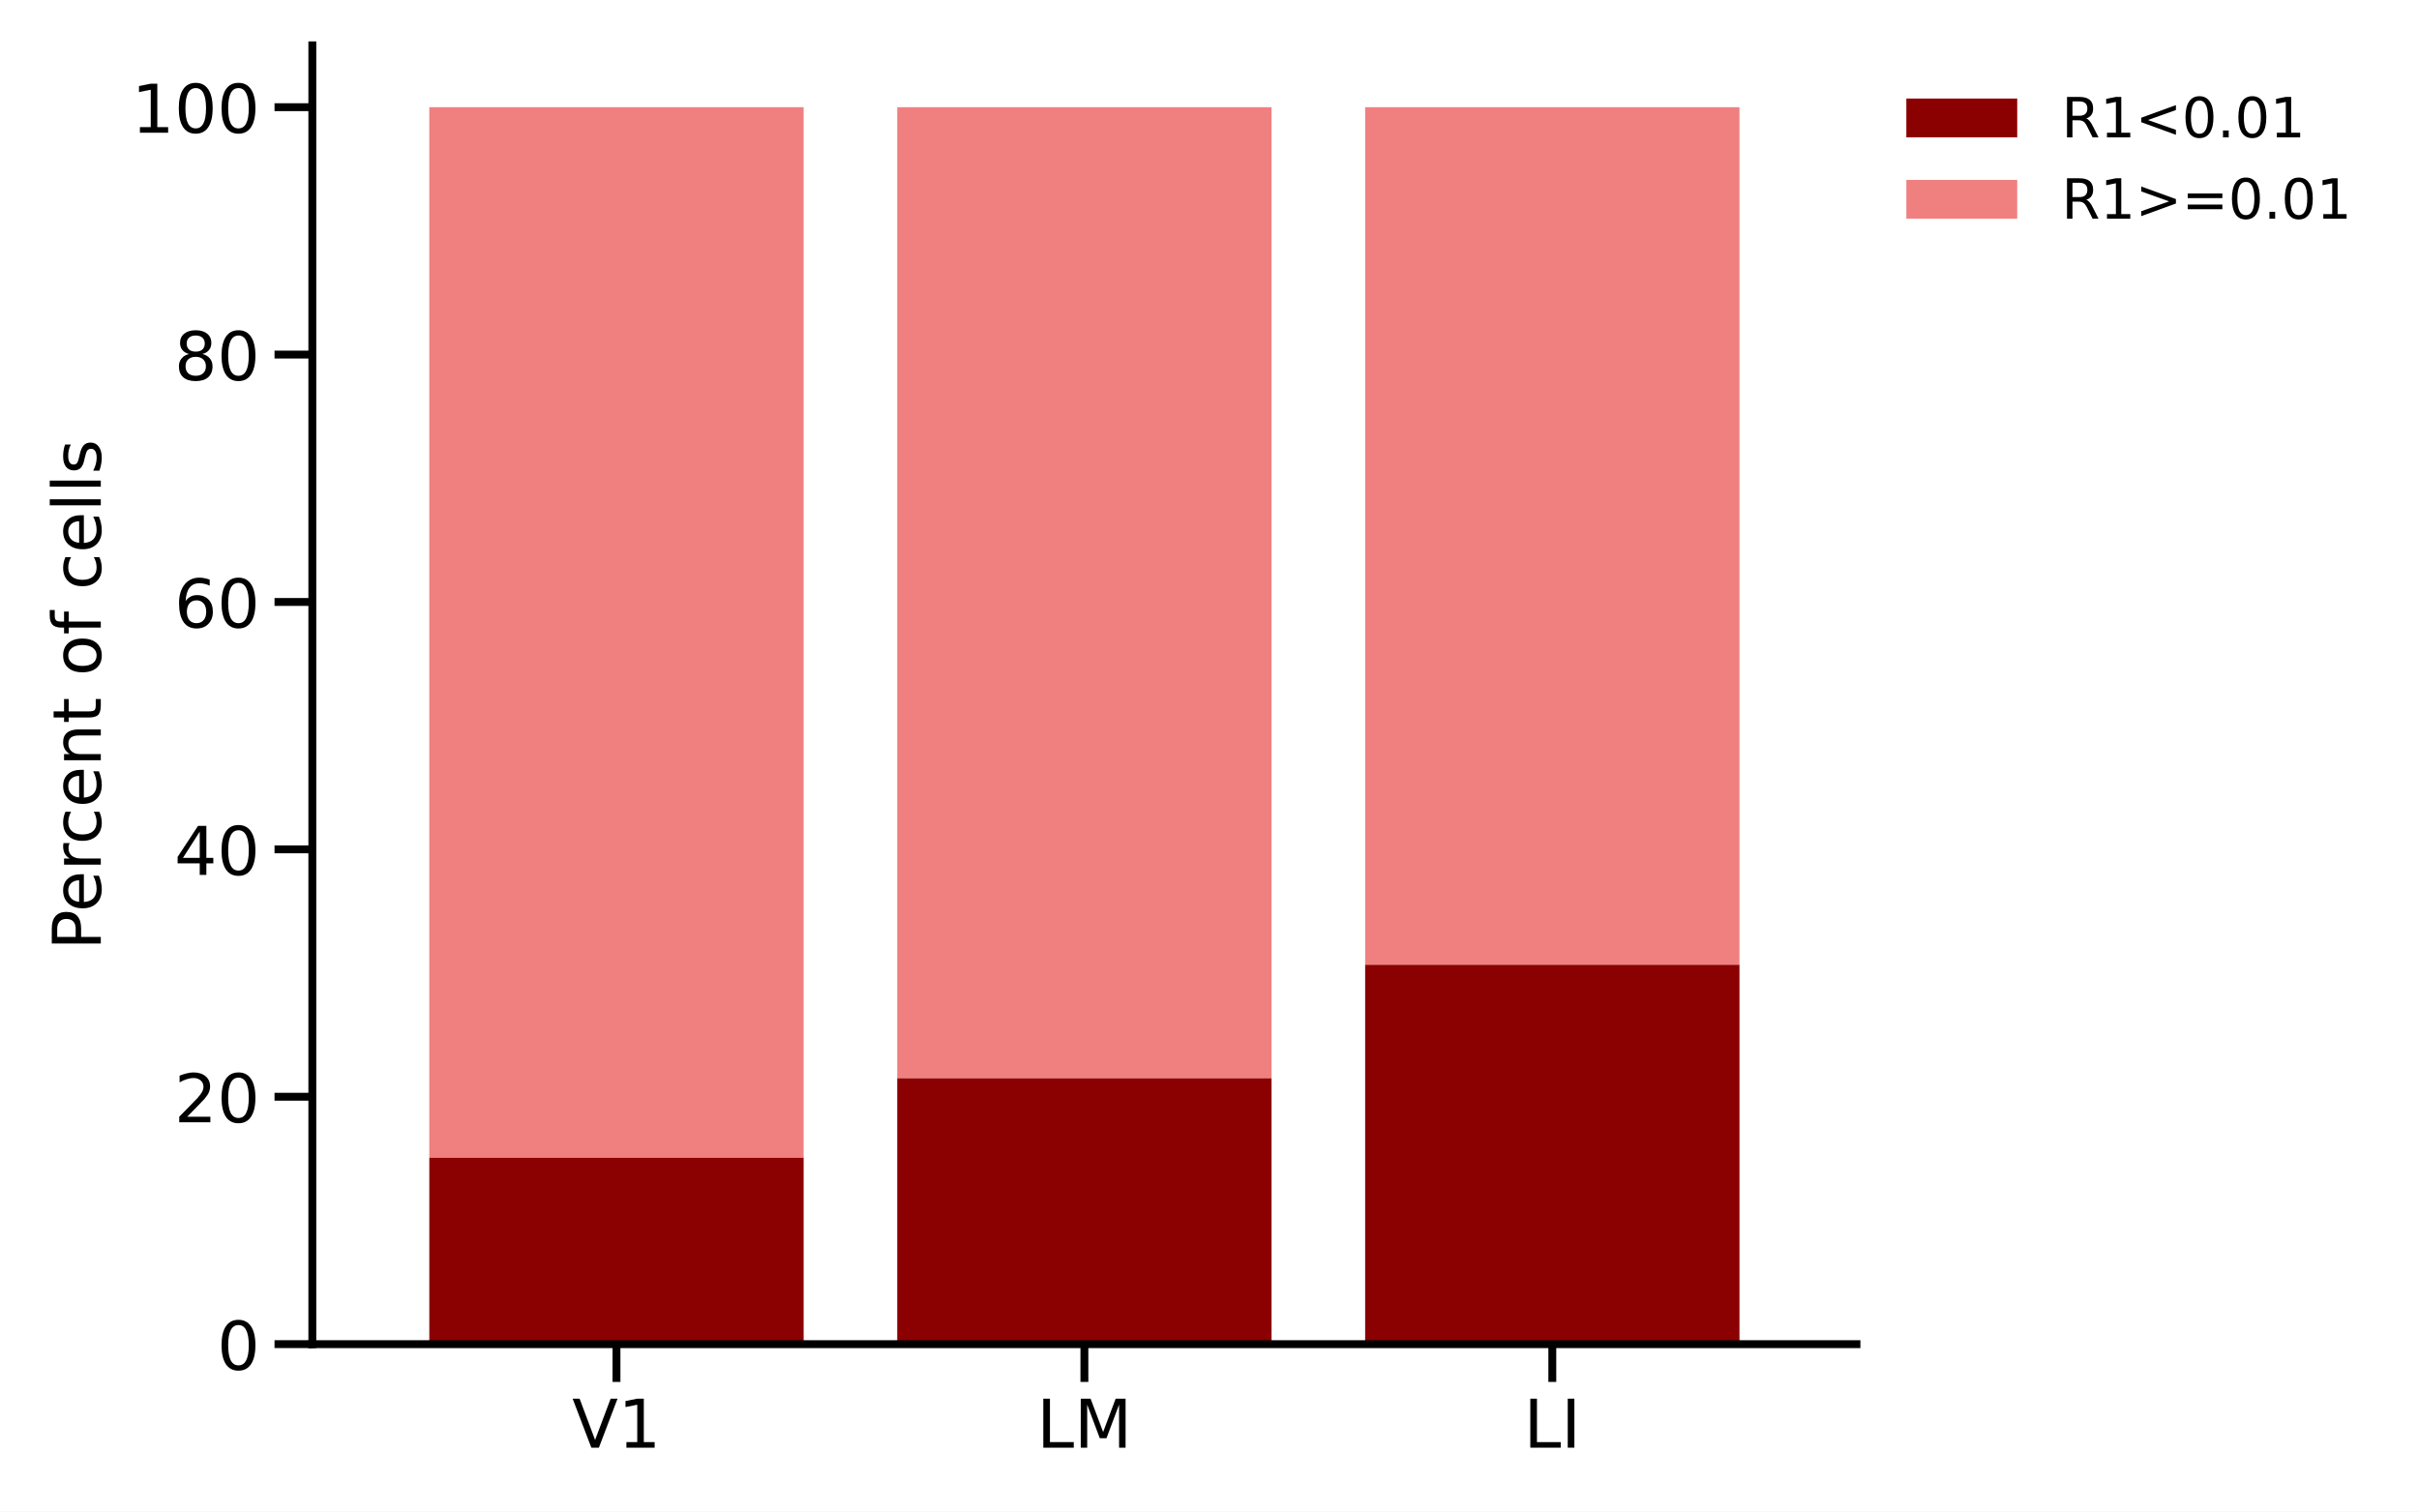
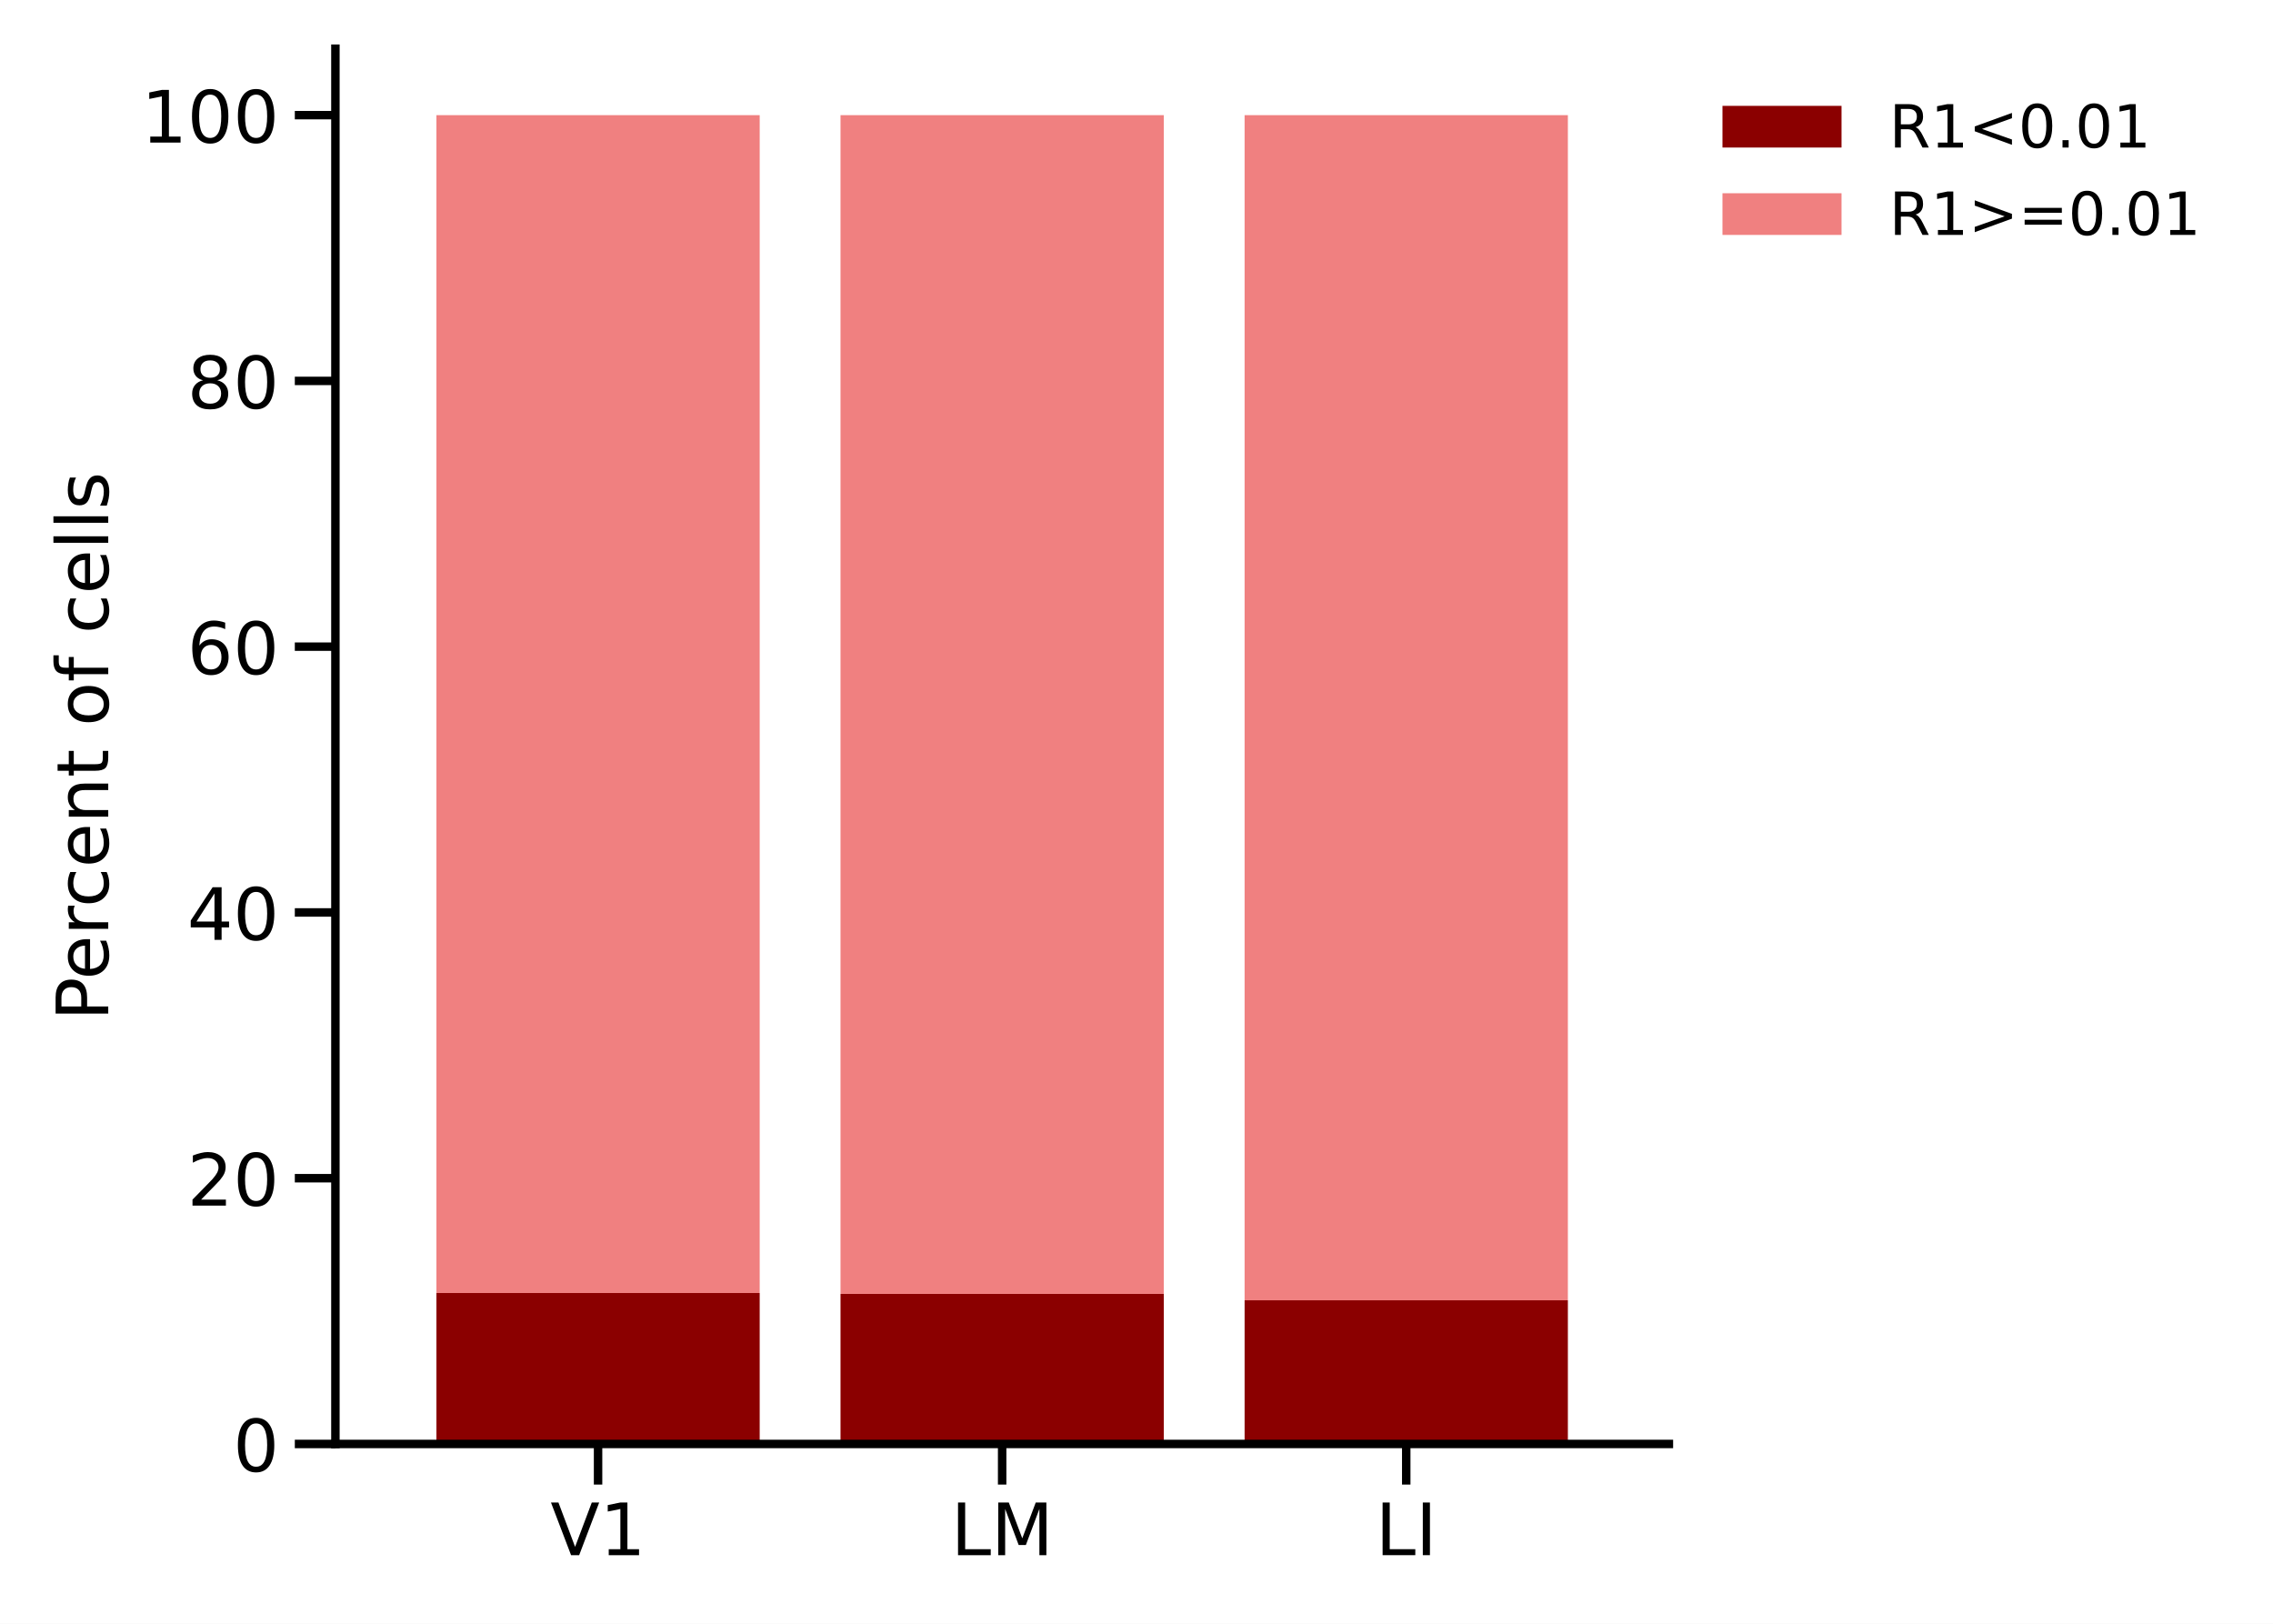
- <svg xmlns="http://www.w3.org/2000/svg" xmlns:xlink="http://www.w3.org/1999/xlink" width="576pt" height="360pt" viewBox="0 0 576 360" version="1.1">
+ <svg xmlns="http://www.w3.org/2000/svg" xmlns:xlink="http://www.w3.org/1999/xlink" width="504pt" height="360pt" viewBox="0 0 504 360" version="1.1">
  <defs>
    <style type="text/css">*{stroke-linejoin: round; stroke-linecap: butt}</style>
  </defs>
  <g id="figure_1">
    <g id="patch_1">
-       <path d="M 0 360  L 576 360  L 576 0  L 0 0  z " style="fill: #ffffff" />
+       <path d="M 0 360  L 504 360  L 504 0  L 0 0  z " style="fill: #ffffff" />
    </g>
    <g id="axes_1">
      <g id="patch_2">
-         <path d="M 74.37 320.14  L 442.05 320.14  L 442.05 10.8  L 74.37 10.8  z " style="fill: #ffffff" />
+         <path d="M 74.37 320.14  L 370.05 320.14  L 370.05 10.8  L 74.37 10.8  z " style="fill: #ffffff" />
      </g>
      <g id="patch_3">
-         <path d="M 102.225 320.14  L 191.359 320.14  L 191.359 275.671  L 102.225 275.671  z " clip-path="url(#pf7405d07c6)" style="fill: #8b0000" />
+         <path d="M 96.77 320.14  L 168.45 320.14  L 168.45 286.677  L 96.77 286.677  z " clip-path="url(#p272bb5a26a)" style="fill: #8b0000" />
      </g>
      <g id="patch_4">
-         <path d="M 213.643 320.14  L 302.777 320.14  L 302.777 256.752  L 213.643 256.752  z " clip-path="url(#pf7405d07c6)" style="fill: #8b0000" />
+         <path d="M 186.37 320.14  L 258.05 320.14  L 258.05 286.873  L 186.37 286.873  z " clip-path="url(#p272bb5a26a)" style="fill: #8b0000" />
      </g>
      <g id="patch_5">
-         <path d="M 325.061 320.14  L 414.195 320.14  L 414.195 229.753  L 325.061 229.753  z " clip-path="url(#pf7405d07c6)" style="fill: #8b0000" />
+         <path d="M 275.97 320.14  L 347.65 320.14  L 347.65 288.29  L 275.97 288.29  z " clip-path="url(#p272bb5a26a)" style="fill: #8b0000" />
      </g>
      <g id="patch_6">
-         <path d="M 102.225 275.671  L 191.359 275.671  L 191.359 25.53  L 102.225 25.53  z " clip-path="url(#pf7405d07c6)" style="fill: #f08080" />
+         <path d="M 96.77 286.677  L 168.45 286.677  L 168.45 25.53  L 96.77 25.53  z " clip-path="url(#p272bb5a26a)" style="fill: #f08080" />
      </g>
      <g id="patch_7">
-         <path d="M 213.643 256.752  L 302.777 256.752  L 302.777 25.53  L 213.643 25.53  z " clip-path="url(#pf7405d07c6)" style="fill: #f08080" />
+         <path d="M 186.37 286.873  L 258.05 286.873  L 258.05 25.53  L 186.37 25.53  z " clip-path="url(#p272bb5a26a)" style="fill: #f08080" />
      </g>
      <g id="patch_8">
-         <path d="M 325.061 229.753  L 414.195 229.753  L 414.195 25.53  L 325.061 25.53  z " clip-path="url(#pf7405d07c6)" style="fill: #f08080" />
+         <path d="M 275.97 288.29  L 347.65 288.29  L 347.65 25.53  L 275.97 25.53  z " clip-path="url(#p272bb5a26a)" style="fill: #f08080" />
      </g>
      <g id="matplotlib.axis_1">
        <g id="xtick_1">
          <g id="line2d_1">
            <defs>
-               <path id="me704e95aec" d="M 0 0  L 0 9  " style="stroke: #000000; stroke-width: 1.875" />
+               <path id="ma9c64d4d59" d="M 0 0  L 0 9  " style="stroke: #000000; stroke-width: 1.875" />
            </defs>
            <g>
-               <use xlink:href="#me704e95aec" x="146.792" y="320.14" style="stroke: #000000; stroke-width: 1.875" />
+               <use xlink:href="#ma9c64d4d59" x="132.61" y="320.14" style="stroke: #000000; stroke-width: 1.875" />
            </g>
          </g>
          <g id="text_1">
-             <text style="font: 16px 'DejaVu Sans', 'Bitstream Vera Sans', 'Computer Modern Sans Serif', 'Lucida Grande', 'Verdana', 'Geneva', 'Lucid', 'Arial', 'Helvetica', 'Avant Garde', sans-serif; text-anchor: middle" x="146.792" y="344.798" transform="rotate(-0 146.7918 344.7975)">V1</text>
+             <text style="font: 16px 'DejaVu Sans', 'Bitstream Vera Sans', 'Computer Modern Sans Serif', 'Lucida Grande', 'Verdana', 'Geneva', 'Lucid', 'Arial', 'Helvetica', 'Avant Garde', sans-serif; text-anchor: middle" x="132.61" y="344.798" transform="rotate(-0 132.61 344.7975)">V1</text>
          </g>
        </g>
        <g id="xtick_2">
          <g id="line2d_2">
            <g>
-               <use xlink:href="#me704e95aec" x="258.21" y="320.14" style="stroke: #000000; stroke-width: 1.875" />
+               <use xlink:href="#ma9c64d4d59" x="222.21" y="320.14" style="stroke: #000000; stroke-width: 1.875" />
            </g>
          </g>
          <g id="text_2">
-             <text style="font: 16px 'DejaVu Sans', 'Bitstream Vera Sans', 'Computer Modern Sans Serif', 'Lucida Grande', 'Verdana', 'Geneva', 'Lucid', 'Arial', 'Helvetica', 'Avant Garde', sans-serif; text-anchor: middle" x="258.21" y="344.798" transform="rotate(-0 258.21 344.7975)">LM</text>
+             <text style="font: 16px 'DejaVu Sans', 'Bitstream Vera Sans', 'Computer Modern Sans Serif', 'Lucida Grande', 'Verdana', 'Geneva', 'Lucid', 'Arial', 'Helvetica', 'Avant Garde', sans-serif; text-anchor: middle" x="222.21" y="344.798" transform="rotate(-0 222.21 344.7975)">LM</text>
          </g>
        </g>
        <g id="xtick_3">
          <g id="line2d_3">
            <g>
-               <use xlink:href="#me704e95aec" x="369.628" y="320.14" style="stroke: #000000; stroke-width: 1.875" />
+               <use xlink:href="#ma9c64d4d59" x="311.81" y="320.14" style="stroke: #000000; stroke-width: 1.875" />
            </g>
          </g>
          <g id="text_3">
-             <text style="font: 16px 'DejaVu Sans', 'Bitstream Vera Sans', 'Computer Modern Sans Serif', 'Lucida Grande', 'Verdana', 'Geneva', 'Lucid', 'Arial', 'Helvetica', 'Avant Garde', sans-serif; text-anchor: middle" x="369.628" y="344.798" transform="rotate(-0 369.6282 344.7975)">LI</text>
+             <text style="font: 16px 'DejaVu Sans', 'Bitstream Vera Sans', 'Computer Modern Sans Serif', 'Lucida Grande', 'Verdana', 'Geneva', 'Lucid', 'Arial', 'Helvetica', 'Avant Garde', sans-serif; text-anchor: middle" x="311.81" y="344.798" transform="rotate(-0 311.81 344.7975)">LI</text>
          </g>
        </g>
      </g>
      <g id="matplotlib.axis_2">
        <g id="ytick_1">
          <g id="line2d_4">
            <defs>
-               <path id="m275db6b0ec" d="M 0 0  L -9 0  " style="stroke: #000000; stroke-width: 1.875" />
+               <path id="me15eef7369" d="M 0 0  L -9 0  " style="stroke: #000000; stroke-width: 1.875" />
            </defs>
            <g>
-               <use xlink:href="#m275db6b0ec" x="74.37" y="320.14" style="stroke: #000000; stroke-width: 1.875" />
+               <use xlink:href="#me15eef7369" x="74.37" y="320.14" style="stroke: #000000; stroke-width: 1.875" />
            </g>
          </g>
          <g id="text_4">
            <text style="font: 16px 'DejaVu Sans', 'Bitstream Vera Sans', 'Computer Modern Sans Serif', 'Lucida Grande', 'Verdana', 'Geneva', 'Lucid', 'Arial', 'Helvetica', 'Avant Garde', sans-serif; text-anchor: end" x="61.87" y="326.219" transform="rotate(-0 61.87 326.2188)">0</text>
          </g>
        </g>
        <g id="ytick_2">
          <g id="line2d_5">
            <g>
-               <use xlink:href="#m275db6b0ec" x="74.37" y="261.218" style="stroke: #000000; stroke-width: 1.875" />
+               <use xlink:href="#me15eef7369" x="74.37" y="261.218" style="stroke: #000000; stroke-width: 1.875" />
            </g>
          </g>
          <g id="text_5">
            <text style="font: 16px 'DejaVu Sans', 'Bitstream Vera Sans', 'Computer Modern Sans Serif', 'Lucida Grande', 'Verdana', 'Geneva', 'Lucid', 'Arial', 'Helvetica', 'Avant Garde', sans-serif; text-anchor: end" x="61.87" y="267.297" transform="rotate(-0 61.87 267.2968)">20</text>
          </g>
        </g>
        <g id="ytick_3">
          <g id="line2d_6">
            <g>
-               <use xlink:href="#m275db6b0ec" x="74.37" y="202.296" style="stroke: #000000; stroke-width: 1.875" />
+               <use xlink:href="#me15eef7369" x="74.37" y="202.296" style="stroke: #000000; stroke-width: 1.875" />
            </g>
          </g>
          <g id="text_6">
            <text style="font: 16px 'DejaVu Sans', 'Bitstream Vera Sans', 'Computer Modern Sans Serif', 'Lucida Grande', 'Verdana', 'Geneva', 'Lucid', 'Arial', 'Helvetica', 'Avant Garde', sans-serif; text-anchor: end" x="61.87" y="208.375" transform="rotate(-0 61.87 208.3749)">40</text>
          </g>
        </g>
        <g id="ytick_4">
          <g id="line2d_7">
            <g>
-               <use xlink:href="#m275db6b0ec" x="74.37" y="143.374" style="stroke: #000000; stroke-width: 1.875" />
+               <use xlink:href="#me15eef7369" x="74.37" y="143.374" style="stroke: #000000; stroke-width: 1.875" />
            </g>
          </g>
          <g id="text_7">
            <text style="font: 16px 'DejaVu Sans', 'Bitstream Vera Sans', 'Computer Modern Sans Serif', 'Lucida Grande', 'Verdana', 'Geneva', 'Lucid', 'Arial', 'Helvetica', 'Avant Garde', sans-serif; text-anchor: end" x="61.87" y="149.453" transform="rotate(-0 61.87 149.453)">60</text>
          </g>
        </g>
        <g id="ytick_5">
          <g id="line2d_8">
            <g>
-               <use xlink:href="#m275db6b0ec" x="74.37" y="84.452" style="stroke: #000000; stroke-width: 1.875" />
+               <use xlink:href="#me15eef7369" x="74.37" y="84.452" style="stroke: #000000; stroke-width: 1.875" />
            </g>
          </g>
          <g id="text_8">
            <text style="font: 16px 'DejaVu Sans', 'Bitstream Vera Sans', 'Computer Modern Sans Serif', 'Lucida Grande', 'Verdana', 'Geneva', 'Lucid', 'Arial', 'Helvetica', 'Avant Garde', sans-serif; text-anchor: end" x="61.87" y="90.531" transform="rotate(-0 61.87 90.53113)">80</text>
          </g>
        </g>
        <g id="ytick_6">
          <g id="line2d_9">
            <g>
-               <use xlink:href="#m275db6b0ec" x="74.37" y="25.53" style="stroke: #000000; stroke-width: 1.875" />
+               <use xlink:href="#me15eef7369" x="74.37" y="25.53" style="stroke: #000000; stroke-width: 1.875" />
            </g>
          </g>
          <g id="text_9">
            <text style="font: 16px 'DejaVu Sans', 'Bitstream Vera Sans', 'Computer Modern Sans Serif', 'Lucida Grande', 'Verdana', 'Geneva', 'Lucid', 'Arial', 'Helvetica', 'Avant Garde', sans-serif; text-anchor: end" x="61.87" y="31.609" transform="rotate(-0 61.87 31.60923)">100</text>
          </g>
        </g>
        <g id="text_10">
          <text style="font: 16px 'DejaVu Sans', 'Bitstream Vera Sans', 'Computer Modern Sans Serif', 'Lucida Grande', 'Verdana', 'Geneva', 'Lucid', 'Arial', 'Helvetica', 'Avant Garde', sans-serif; text-anchor: middle" x="24.003" y="165.47" transform="rotate(-90 24.0025 165.47)">Percent of cells</text>
        </g>
      </g>
      <g id="patch_9">
        <path d="M 74.37 320.14  L 74.37 10.8  " style="fill: none; stroke: #000000; stroke-width: 1.875; stroke-linejoin: miter; stroke-linecap: square" />
      </g>
      <g id="patch_10">
-         <path d="M 74.37 320.14  L 442.05 320.14  " style="fill: none; stroke: #000000; stroke-width: 1.875; stroke-linejoin: miter; stroke-linecap: square" />
+         <path d="M 74.37 320.14  L 370.05 320.14  " style="fill: none; stroke: #000000; stroke-width: 1.875; stroke-linejoin: miter; stroke-linecap: square" />
      </g>
      <g id="legend_1">
        <g id="patch_11">
-           <path d="M 453.93 32.71  L 480.33 32.71  L 480.33 23.47  L 453.93 23.47  z " style="fill: #8b0000" />
+           <path d="M 381.93 32.71  L 408.33 32.71  L 408.33 23.47  L 381.93 23.47  z " style="fill: #8b0000" />
        </g>
        <g id="text_11">
-           <text style="font: 13.2px 'DejaVu Sans', 'Bitstream Vera Sans', 'Computer Modern Sans Serif', 'Lucida Grande', 'Verdana', 'Geneva', 'Lucid', 'Arial', 'Helvetica', 'Avant Garde', sans-serif; text-anchor: start" x="490.89" y="32.71" transform="rotate(-0 490.89 32.70994)">R1&lt;0.01</text>
+           <text style="font: 13.2px 'DejaVu Sans', 'Bitstream Vera Sans', 'Computer Modern Sans Serif', 'Lucida Grande', 'Verdana', 'Geneva', 'Lucid', 'Arial', 'Helvetica', 'Avant Garde', sans-serif; text-anchor: start" x="418.89" y="32.71" transform="rotate(-0 418.89 32.70994)">R1&lt;0.01</text>
        </g>
        <g id="patch_12">
-           <path d="M 453.93 52.085  L 480.33 52.085  L 480.33 42.845  L 453.93 42.845  z " style="fill: #f08080" />
+           <path d="M 381.93 52.085  L 408.33 52.085  L 408.33 42.845  L 381.93 42.845  z " style="fill: #f08080" />
        </g>
        <g id="text_12">
-           <text style="font: 13.2px 'DejaVu Sans', 'Bitstream Vera Sans', 'Computer Modern Sans Serif', 'Lucida Grande', 'Verdana', 'Geneva', 'Lucid', 'Arial', 'Helvetica', 'Avant Garde', sans-serif; text-anchor: start" x="490.89" y="52.085" transform="rotate(-0 490.89 52.08506)">R1&gt;=0.01</text>
+           <text style="font: 13.2px 'DejaVu Sans', 'Bitstream Vera Sans', 'Computer Modern Sans Serif', 'Lucida Grande', 'Verdana', 'Geneva', 'Lucid', 'Arial', 'Helvetica', 'Avant Garde', sans-serif; text-anchor: start" x="418.89" y="52.085" transform="rotate(-0 418.89 52.08506)">R1&gt;=0.01</text>
        </g>
      </g>
    </g>
  </g>
  <defs>
-     <clipPath id="pf7405d07c6">
-       <rect x="74.37" y="10.8" width="367.68" height="309.34" />
+     <clipPath id="p272bb5a26a">
+       <rect x="74.37" y="10.8" width="295.68" height="309.34" />
    </clipPath>
  </defs>
</svg>
